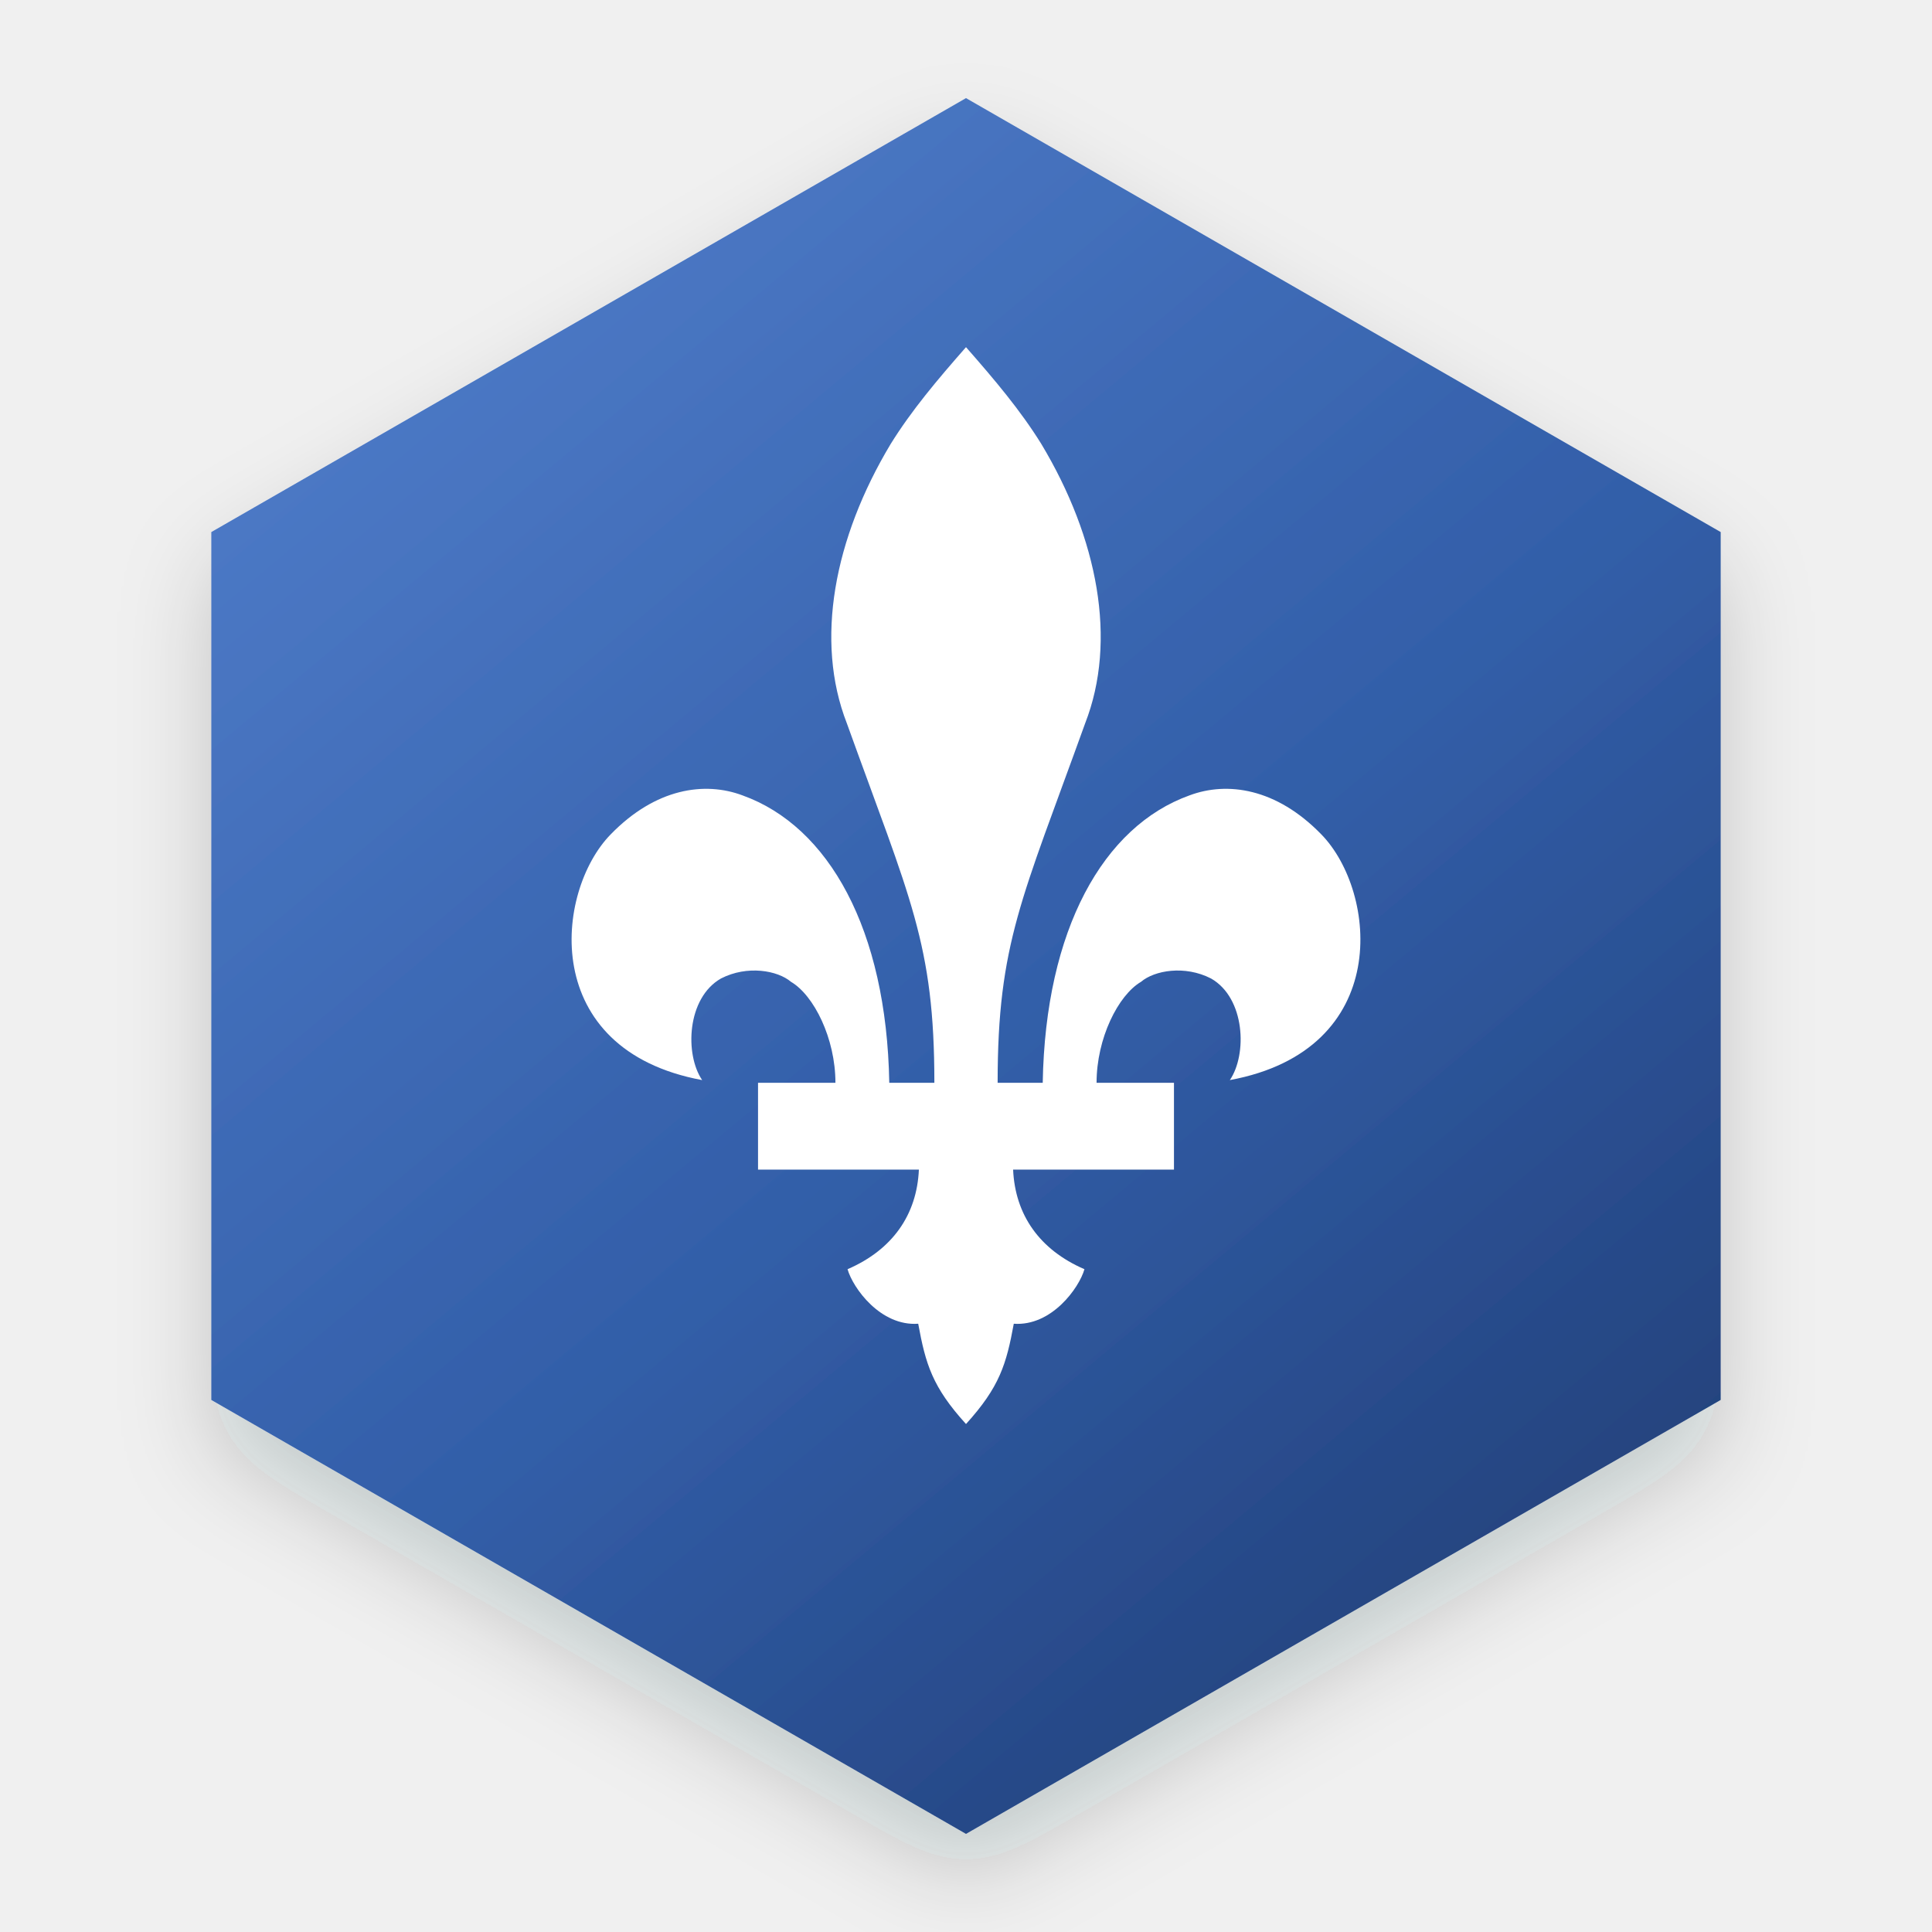
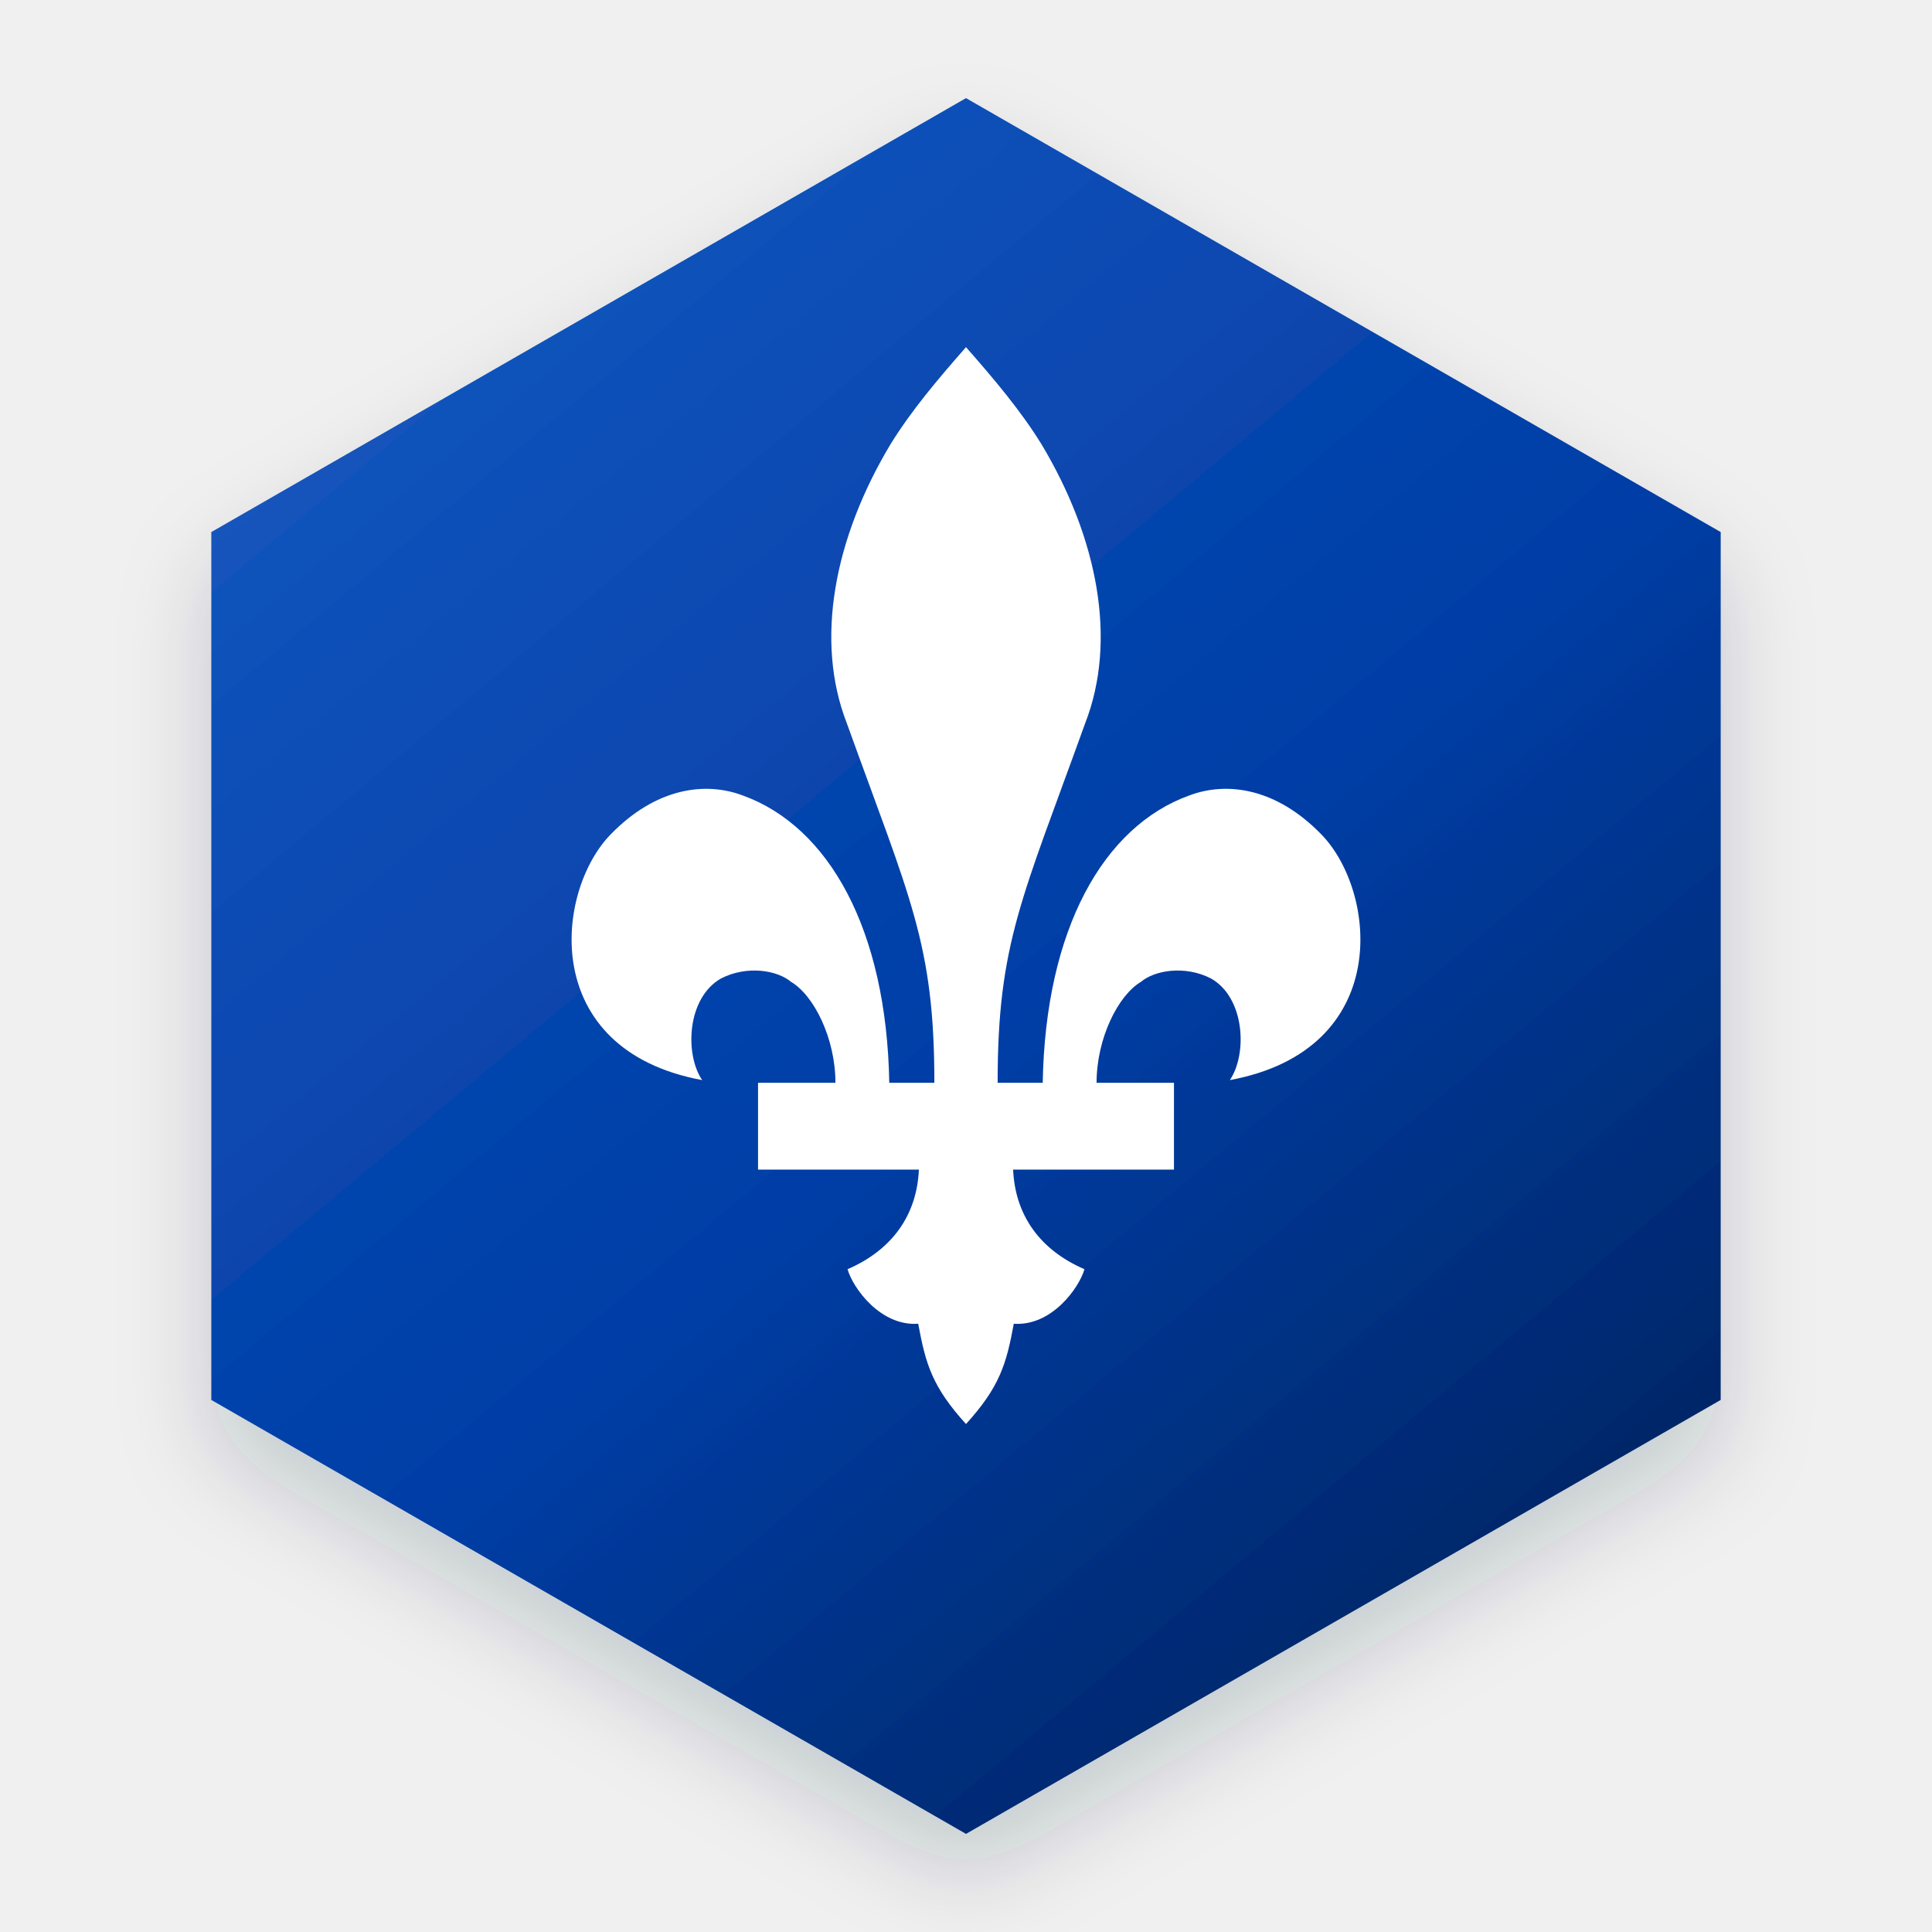
<svg xmlns="http://www.w3.org/2000/svg" viewBox="0 0 512 512" role="img" aria-labelledby="title desc">
  <defs>
    <linearGradient id="db-blue-gradient" x1="96" y1="64" x2="416" y2="448" gradientUnits="userSpaceOnUse">
-       <stop offset="0" stop-color="#4F7CC9" />
-       <stop offset="0.55" stop-color="#325EA8" />
-       <stop offset="1" stop-color="#223F78" />
+       <stop offset="0" stop-color="#1557BF" />
+       <stop offset="0.55" stop-color="#003DA5" />
+       <stop offset="1" stop-color="#00235E" />
    </linearGradient>
    <filter id="soft-shadow" x="-12%" y="-12%" width="124%" height="124%">
-       <feDropShadow dx="0" dy="12" stdDeviation="12" flood-color="#172033" flood-opacity="0.18" />
+       <feDropShadow dx="0" dy="12" stdDeviation="12" flood-color="#0B1F3A" flood-opacity="0.18" />
    </filter>
  </defs>
  <polygon points="256,26 456,141 456,371 256,486 56,371 56,141" fill="url(#db-blue-gradient)" filter="url(#soft-shadow)" />
  <g transform="translate(151.48 92) scale(0.39)" fill="#FFFFFF">
    <path d="M409.317 558.867L409.317 499.87L356.724 499.87C356.724 469.686 371.359 440.416 386.908 431.269C396.055 423.495 416.635 419.836 434.471 428.983C457.794 442.245 459.167 480.662 447.276 498.041C558.408 477.46 547.432 369.986 509.474 331.112C478.832 299.556 445.447 294.983 419.836 304.587C361.297 325.624 321.966 395.597 320.136 499.87L289.495 499.87C289.495 405.201 305.959 375.017 348.949 255.652C370.9 199.399 357.638 129.884 319.222 65.856C305.044 42.99 287.666 22.409 268 0C248.335 22.409 230.956 42.99 216.778 65.856C178.362 129.884 165.099 199.399 187.052 255.652C230.041 375.017 246.505 405.201 246.505 499.87L215.863 499.87C214.034 395.597 174.703 325.624 116.164 304.587C90.553 294.983 57.168 299.556 26.526 331.112C-11.433 369.986 -22.409 477.46 88.724 498.041C76.833 480.662 78.205 442.245 101.53 428.983C119.365 419.836 139.945 423.495 149.092 431.269C164.642 440.416 179.276 469.686 179.276 499.87L126.683 499.87L126.683 558.867L235.987 558.867C234.614 589.508 218.15 613.29 187.509 626.552C191.168 639.358 209.918 665.426 235.529 663.597C240.559 691.037 245.133 706.586 268 731.74C290.866 706.586 295.44 691.037 300.471 663.597C326.082 665.426 344.832 639.358 348.491 626.552C317.85 613.29 301.386 589.508 300.013 558.867L409.317 558.867Z" />
  </g>
</svg>
